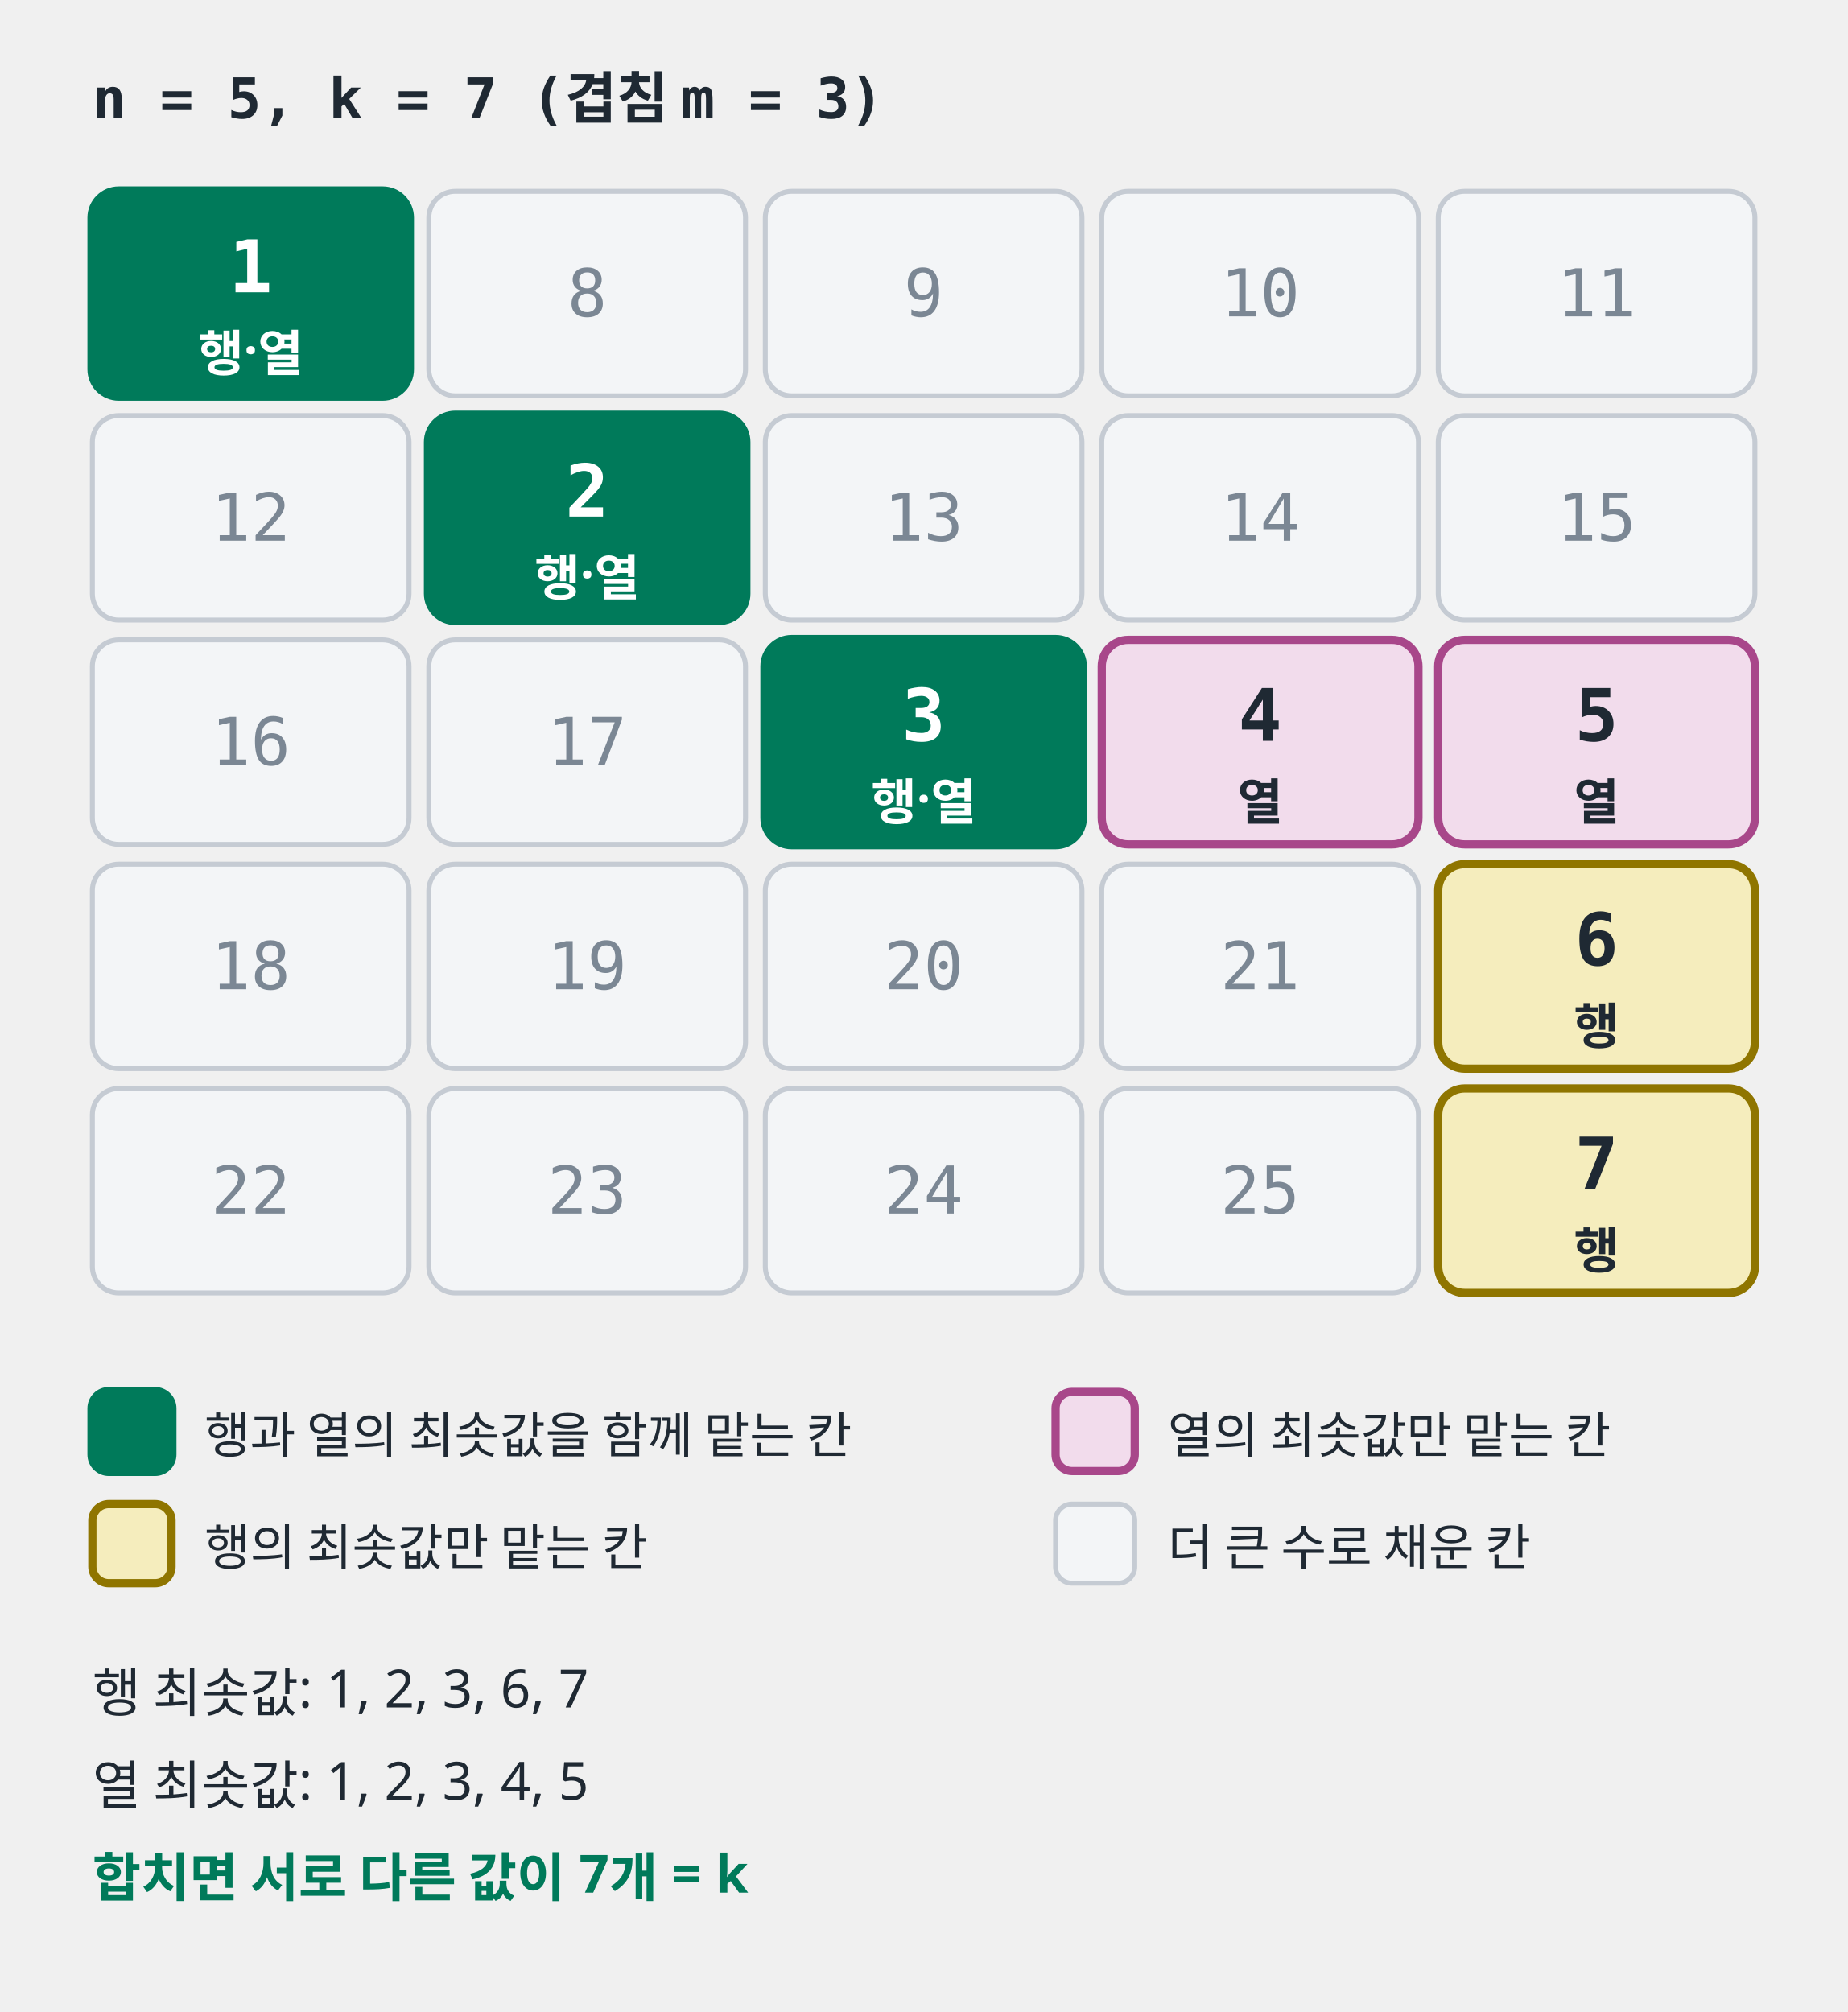
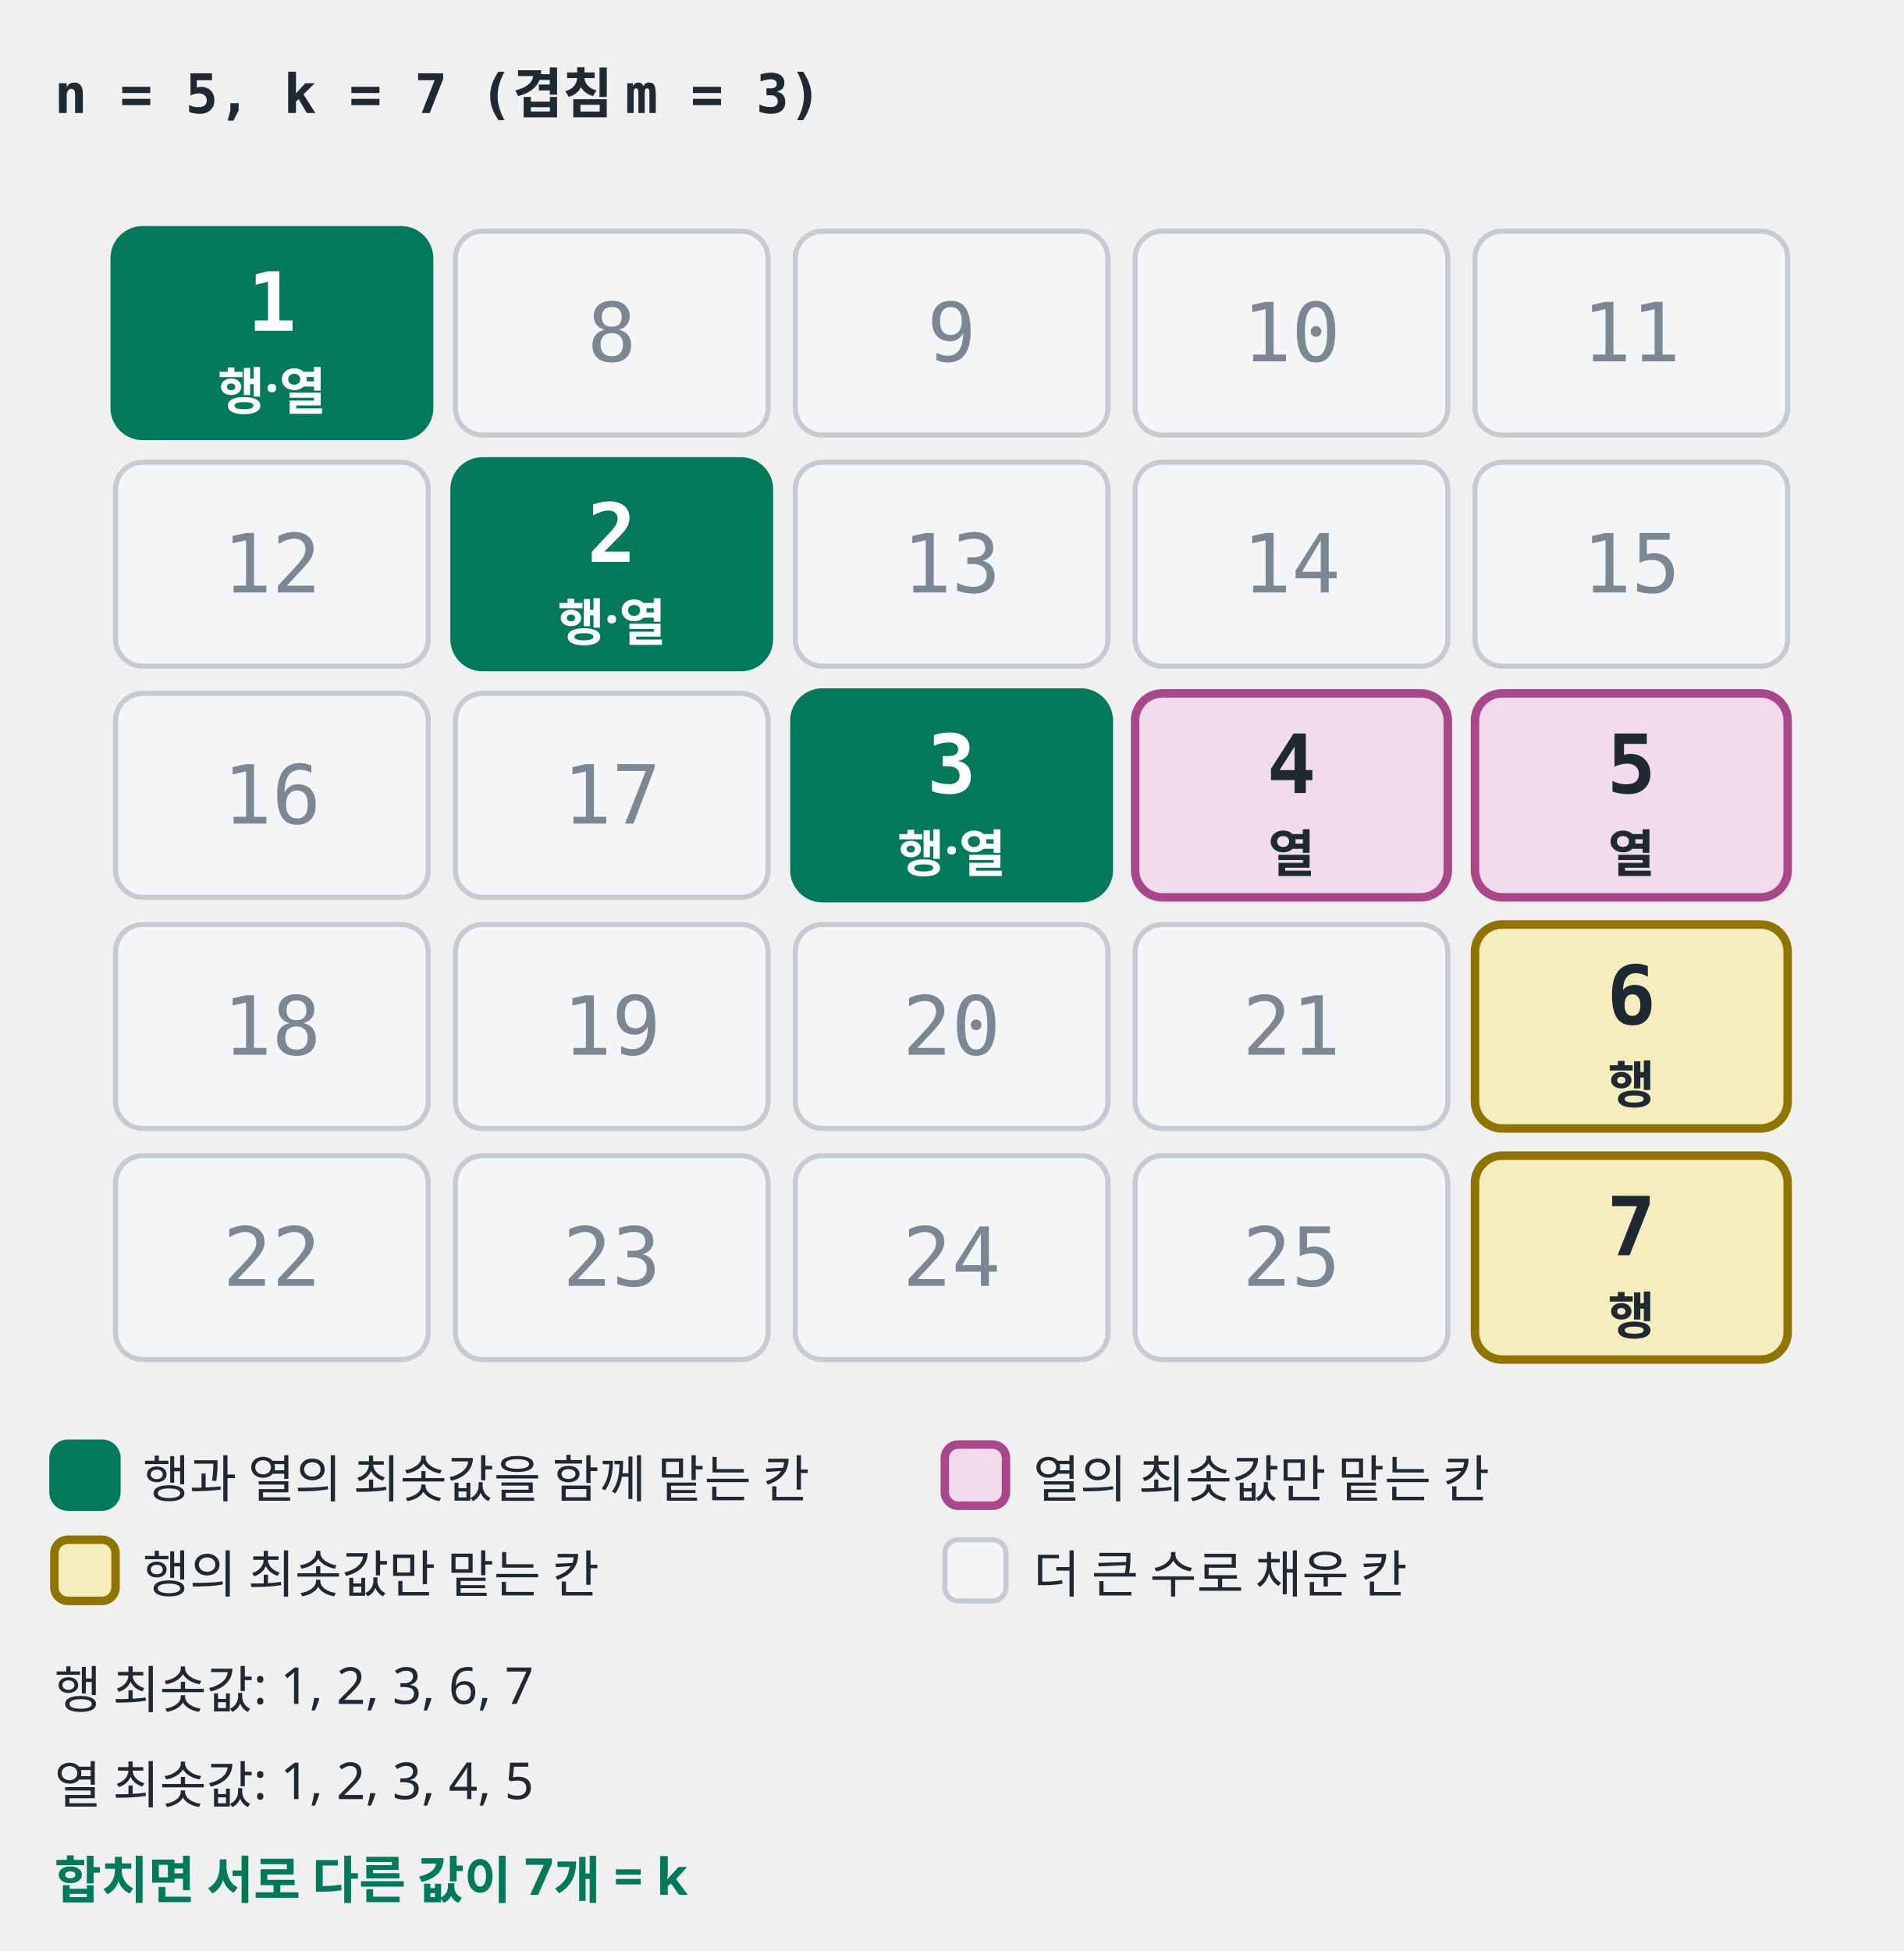
- <svg xmlns="http://www.w3.org/2000/svg" viewBox="0 0 560 610" width="560" height="610" font-family="Pretendard, 'Apple SD Gothic Neo', 'Noto Sans KR', system-ui, sans-serif">
-   <text x="28" y="26" fill="#1f2933" font-size="17" font-weight="700" text-anchor="start" font-family="ui-monospace, SFMono-Regular, Menlo, Consolas, monospace" dominant-baseline="central">n = 5, k = 7  (겹침 m = 3)</text>
-   <rect x="28" y="58" width="96" height="62" rx="8" fill="#007a5a" stroke="#007a5a" stroke-width="3" />
-   <text x="76.0" y="81.0" fill="#ffffff" font-size="22" font-weight="700" text-anchor="middle" font-family="ui-monospace, SFMono-Regular, Menlo, Consolas, monospace" dominant-baseline="central">1</text>
-   <text x="76.0" y="106.0" fill="#ffffff" font-size="15" font-weight="600" text-anchor="middle" font-family="Pretendard, 'Apple SD Gothic Neo', 'Noto Sans KR', system-ui, sans-serif" dominant-baseline="central">행·열</text>
-   <rect x="130" y="58" width="96" height="62" rx="8" fill="#f3f5f7" stroke="#c5cbd3" stroke-width="1.5" />
-   <text x="178.0" y="89.0" fill="#7b8794" font-size="20" font-weight="500" text-anchor="middle" font-family="ui-monospace, SFMono-Regular, Menlo, Consolas, monospace" dominant-baseline="central">8</text>
-   <rect x="232" y="58" width="96" height="62" rx="8" fill="#f3f5f7" stroke="#c5cbd3" stroke-width="1.5" />
-   <text x="280.0" y="89.0" fill="#7b8794" font-size="20" font-weight="500" text-anchor="middle" font-family="ui-monospace, SFMono-Regular, Menlo, Consolas, monospace" dominant-baseline="central">9</text>
-   <rect x="334" y="58" width="96" height="62" rx="8" fill="#f3f5f7" stroke="#c5cbd3" stroke-width="1.5" />
-   <text x="382.0" y="89.0" fill="#7b8794" font-size="20" font-weight="500" text-anchor="middle" font-family="ui-monospace, SFMono-Regular, Menlo, Consolas, monospace" dominant-baseline="central">10</text>
-   <rect x="436" y="58" width="96" height="62" rx="8" fill="#f3f5f7" stroke="#c5cbd3" stroke-width="1.5" />
-   <text x="484.0" y="89.0" fill="#7b8794" font-size="20" font-weight="500" text-anchor="middle" font-family="ui-monospace, SFMono-Regular, Menlo, Consolas, monospace" dominant-baseline="central">11</text>
-   <rect x="28" y="126" width="96" height="62" rx="8" fill="#f3f5f7" stroke="#c5cbd3" stroke-width="1.5" />
-   <text x="76.0" y="157.0" fill="#7b8794" font-size="20" font-weight="500" text-anchor="middle" font-family="ui-monospace, SFMono-Regular, Menlo, Consolas, monospace" dominant-baseline="central">12</text>
-   <rect x="130" y="126" width="96" height="62" rx="8" fill="#007a5a" stroke="#007a5a" stroke-width="3" />
-   <text x="178.0" y="149.0" fill="#ffffff" font-size="22" font-weight="700" text-anchor="middle" font-family="ui-monospace, SFMono-Regular, Menlo, Consolas, monospace" dominant-baseline="central">2</text>
-   <text x="178.0" y="174.0" fill="#ffffff" font-size="15" font-weight="600" text-anchor="middle" font-family="Pretendard, 'Apple SD Gothic Neo', 'Noto Sans KR', system-ui, sans-serif" dominant-baseline="central">행·열</text>
-   <rect x="232" y="126" width="96" height="62" rx="8" fill="#f3f5f7" stroke="#c5cbd3" stroke-width="1.5" />
-   <text x="280.0" y="157.0" fill="#7b8794" font-size="20" font-weight="500" text-anchor="middle" font-family="ui-monospace, SFMono-Regular, Menlo, Consolas, monospace" dominant-baseline="central">13</text>
-   <rect x="334" y="126" width="96" height="62" rx="8" fill="#f3f5f7" stroke="#c5cbd3" stroke-width="1.5" />
-   <text x="382.0" y="157.0" fill="#7b8794" font-size="20" font-weight="500" text-anchor="middle" font-family="ui-monospace, SFMono-Regular, Menlo, Consolas, monospace" dominant-baseline="central">14</text>
-   <rect x="436" y="126" width="96" height="62" rx="8" fill="#f3f5f7" stroke="#c5cbd3" stroke-width="1.5" />
-   <text x="484.0" y="157.0" fill="#7b8794" font-size="20" font-weight="500" text-anchor="middle" font-family="ui-monospace, SFMono-Regular, Menlo, Consolas, monospace" dominant-baseline="central">15</text>
-   <rect x="28" y="194" width="96" height="62" rx="8" fill="#f3f5f7" stroke="#c5cbd3" stroke-width="1.5" />
-   <text x="76.0" y="225.0" fill="#7b8794" font-size="20" font-weight="500" text-anchor="middle" font-family="ui-monospace, SFMono-Regular, Menlo, Consolas, monospace" dominant-baseline="central">16</text>
-   <rect x="130" y="194" width="96" height="62" rx="8" fill="#f3f5f7" stroke="#c5cbd3" stroke-width="1.5" />
-   <text x="178.0" y="225.0" fill="#7b8794" font-size="20" font-weight="500" text-anchor="middle" font-family="ui-monospace, SFMono-Regular, Menlo, Consolas, monospace" dominant-baseline="central">17</text>
-   <rect x="232" y="194" width="96" height="62" rx="8" fill="#007a5a" stroke="#007a5a" stroke-width="3" />
-   <text x="280.0" y="217.0" fill="#ffffff" font-size="22" font-weight="700" text-anchor="middle" font-family="ui-monospace, SFMono-Regular, Menlo, Consolas, monospace" dominant-baseline="central">3</text>
-   <text x="280.0" y="242.0" fill="#ffffff" font-size="15" font-weight="600" text-anchor="middle" font-family="Pretendard, 'Apple SD Gothic Neo', 'Noto Sans KR', system-ui, sans-serif" dominant-baseline="central">행·열</text>
-   <rect x="334" y="194" width="96" height="62" rx="8" fill="#f2dcec" stroke="#a8478a" stroke-width="2.5" />
-   <text x="382.0" y="217.0" fill="#1f2933" font-size="22" font-weight="700" text-anchor="middle" font-family="ui-monospace, SFMono-Regular, Menlo, Consolas, monospace" dominant-baseline="central">4</text>
-   <text x="382.0" y="242.0" fill="#1f2933" font-size="15" font-weight="600" text-anchor="middle" font-family="Pretendard, 'Apple SD Gothic Neo', 'Noto Sans KR', system-ui, sans-serif" dominant-baseline="central">열</text>
-   <rect x="436" y="194" width="96" height="62" rx="8" fill="#f2dcec" stroke="#a8478a" stroke-width="2.5" />
-   <text x="484.0" y="217.0" fill="#1f2933" font-size="22" font-weight="700" text-anchor="middle" font-family="ui-monospace, SFMono-Regular, Menlo, Consolas, monospace" dominant-baseline="central">5</text>
-   <text x="484.0" y="242.0" fill="#1f2933" font-size="15" font-weight="600" text-anchor="middle" font-family="Pretendard, 'Apple SD Gothic Neo', 'Noto Sans KR', system-ui, sans-serif" dominant-baseline="central">열</text>
-   <rect x="28" y="262" width="96" height="62" rx="8" fill="#f3f5f7" stroke="#c5cbd3" stroke-width="1.5" />
-   <text x="76.0" y="293.0" fill="#7b8794" font-size="20" font-weight="500" text-anchor="middle" font-family="ui-monospace, SFMono-Regular, Menlo, Consolas, monospace" dominant-baseline="central">18</text>
-   <rect x="130" y="262" width="96" height="62" rx="8" fill="#f3f5f7" stroke="#c5cbd3" stroke-width="1.5" />
-   <text x="178.0" y="293.0" fill="#7b8794" font-size="20" font-weight="500" text-anchor="middle" font-family="ui-monospace, SFMono-Regular, Menlo, Consolas, monospace" dominant-baseline="central">19</text>
-   <rect x="232" y="262" width="96" height="62" rx="8" fill="#f3f5f7" stroke="#c5cbd3" stroke-width="1.5" />
-   <text x="280.0" y="293.0" fill="#7b8794" font-size="20" font-weight="500" text-anchor="middle" font-family="ui-monospace, SFMono-Regular, Menlo, Consolas, monospace" dominant-baseline="central">20</text>
-   <rect x="334" y="262" width="96" height="62" rx="8" fill="#f3f5f7" stroke="#c5cbd3" stroke-width="1.5" />
-   <text x="382.0" y="293.0" fill="#7b8794" font-size="20" font-weight="500" text-anchor="middle" font-family="ui-monospace, SFMono-Regular, Menlo, Consolas, monospace" dominant-baseline="central">21</text>
-   <rect x="436" y="262" width="96" height="62" rx="8" fill="#f5edbd" stroke="#8f7500" stroke-width="2.5" />
-   <text x="484.0" y="285.0" fill="#1f2933" font-size="22" font-weight="700" text-anchor="middle" font-family="ui-monospace, SFMono-Regular, Menlo, Consolas, monospace" dominant-baseline="central">6</text>
-   <text x="484.0" y="310.0" fill="#1f2933" font-size="15" font-weight="600" text-anchor="middle" font-family="Pretendard, 'Apple SD Gothic Neo', 'Noto Sans KR', system-ui, sans-serif" dominant-baseline="central">행</text>
-   <rect x="28" y="330" width="96" height="62" rx="8" fill="#f3f5f7" stroke="#c5cbd3" stroke-width="1.5" />
-   <text x="76.0" y="361.0" fill="#7b8794" font-size="20" font-weight="500" text-anchor="middle" font-family="ui-monospace, SFMono-Regular, Menlo, Consolas, monospace" dominant-baseline="central">22</text>
-   <rect x="130" y="330" width="96" height="62" rx="8" fill="#f3f5f7" stroke="#c5cbd3" stroke-width="1.5" />
-   <text x="178.0" y="361.0" fill="#7b8794" font-size="20" font-weight="500" text-anchor="middle" font-family="ui-monospace, SFMono-Regular, Menlo, Consolas, monospace" dominant-baseline="central">23</text>
-   <rect x="232" y="330" width="96" height="62" rx="8" fill="#f3f5f7" stroke="#c5cbd3" stroke-width="1.5" />
-   <text x="280.0" y="361.0" fill="#7b8794" font-size="20" font-weight="500" text-anchor="middle" font-family="ui-monospace, SFMono-Regular, Menlo, Consolas, monospace" dominant-baseline="central">24</text>
-   <rect x="334" y="330" width="96" height="62" rx="8" fill="#f3f5f7" stroke="#c5cbd3" stroke-width="1.5" />
-   <text x="382.0" y="361.0" fill="#7b8794" font-size="20" font-weight="500" text-anchor="middle" font-family="ui-monospace, SFMono-Regular, Menlo, Consolas, monospace" dominant-baseline="central">25</text>
-   <rect x="436" y="330" width="96" height="62" rx="8" fill="#f5edbd" stroke="#8f7500" stroke-width="2.5" />
-   <text x="484.0" y="353.0" fill="#1f2933" font-size="22" font-weight="700" text-anchor="middle" font-family="ui-monospace, SFMono-Regular, Menlo, Consolas, monospace" dominant-baseline="central">7</text>
-   <text x="484.0" y="378.0" fill="#1f2933" font-size="15" font-weight="600" text-anchor="middle" font-family="Pretendard, 'Apple SD Gothic Neo', 'Noto Sans KR', system-ui, sans-serif" dominant-baseline="central">행</text>
-   <rect x="28" y="422" width="24" height="24" rx="5" fill="#007a5a" stroke="#007a5a" stroke-width="3" />
-   <text x="62" y="434" fill="#1f2933" font-size="15" font-weight="500" text-anchor="start" font-family="Pretendard, 'Apple SD Gothic Neo', 'Noto Sans KR', system-ui, sans-serif" dominant-baseline="central">행과 열의 최솟값을 함께 맡는 칸</text>
-   <rect x="320" y="422" width="24" height="24" rx="5" fill="#f2dcec" stroke="#a8478a" stroke-width="2.5" />
-   <text x="354" y="434" fill="#1f2933" font-size="15" font-weight="500" text-anchor="start" font-family="Pretendard, 'Apple SD Gothic Neo', 'Noto Sans KR', system-ui, sans-serif" dominant-baseline="central">열의 최솟값만 맡는 칸</text>
-   <rect x="28" y="456" width="24" height="24" rx="5" fill="#f5edbd" stroke="#8f7500" stroke-width="2.5" />
-   <text x="62" y="468" fill="#1f2933" font-size="15" font-weight="500" text-anchor="start" font-family="Pretendard, 'Apple SD Gothic Neo', 'Noto Sans KR', system-ui, sans-serif" dominant-baseline="central">행의 최솟값만 맡는 칸</text>
-   <rect x="320" y="456" width="24" height="24" rx="5" fill="#f3f5f7" stroke="#c5cbd3" stroke-width="1.5" />
-   <text x="354" y="468" fill="#1f2933" font-size="15" font-weight="500" text-anchor="start" font-family="Pretendard, 'Apple SD Gothic Neo', 'Noto Sans KR', system-ui, sans-serif" dominant-baseline="central">더 큰 수로 채운 칸</text>
-   <text x="28" y="512" fill="#1f2933" font-size="16" font-weight="500" text-anchor="start" font-family="Pretendard, 'Apple SD Gothic Neo', 'Noto Sans KR', system-ui, sans-serif" dominant-baseline="central">행 최솟값: 1, 2, 3, 6, 7</text>
-   <text x="28" y="540" fill="#1f2933" font-size="16" font-weight="500" text-anchor="start" font-family="Pretendard, 'Apple SD Gothic Neo', 'Noto Sans KR', system-ui, sans-serif" dominant-baseline="central">열 최솟값: 1, 2, 3, 4, 5</text>
-   <text x="28" y="568" fill="#007a5a" font-size="16" font-weight="700" text-anchor="start" font-family="Pretendard, 'Apple SD Gothic Neo', 'Noto Sans KR', system-ui, sans-serif" dominant-baseline="central">합치면 서로 다른 값이 7개 = k</text>
+ <svg xmlns="http://www.w3.org/2000/svg" viewBox="0 0 560 574" width="560" height="574" font-family="Pretendard, 'Apple SD Gothic Neo', 'Noto Sans KR', system-ui, sans-serif">
+   <text x="16" y="24" fill="#1f2933" font-size="16" font-weight="700" text-anchor="start" font-family="ui-monospace, SFMono-Regular, Menlo, Consolas, monospace" dominant-baseline="central">n = 5, k = 7  (겹침 m = 3)</text>
+   <rect x="34" y="68" width="92" height="60" rx="8" fill="#007a5a" stroke="#007a5a" stroke-width="3" />
+   <text x="80.0" y="89.0" fill="#ffffff" font-size="24" font-weight="700" text-anchor="middle" font-family="ui-monospace, SFMono-Regular, Menlo, Consolas, monospace" dominant-baseline="central">1</text>
+   <text x="80.0" y="114.0" fill="#ffffff" font-size="15" font-weight="600" text-anchor="middle" font-family="Pretendard, 'Apple SD Gothic Neo', 'Noto Sans KR', system-ui, sans-serif" dominant-baseline="central">행·열</text>
+   <rect x="134" y="68" width="92" height="60" rx="8" fill="#f3f5f7" stroke="#c5cbd3" stroke-width="1.5" />
+   <text x="180.0" y="98.0" fill="#7b8794" font-size="24" font-weight="500" text-anchor="middle" font-family="ui-monospace, SFMono-Regular, Menlo, Consolas, monospace" dominant-baseline="central">8</text>
+   <rect x="234" y="68" width="92" height="60" rx="8" fill="#f3f5f7" stroke="#c5cbd3" stroke-width="1.5" />
+   <text x="280.0" y="98.0" fill="#7b8794" font-size="24" font-weight="500" text-anchor="middle" font-family="ui-monospace, SFMono-Regular, Menlo, Consolas, monospace" dominant-baseline="central">9</text>
+   <rect x="334" y="68" width="92" height="60" rx="8" fill="#f3f5f7" stroke="#c5cbd3" stroke-width="1.5" />
+   <text x="380.0" y="98.0" fill="#7b8794" font-size="24" font-weight="500" text-anchor="middle" font-family="ui-monospace, SFMono-Regular, Menlo, Consolas, monospace" dominant-baseline="central">10</text>
+   <rect x="434" y="68" width="92" height="60" rx="8" fill="#f3f5f7" stroke="#c5cbd3" stroke-width="1.5" />
+   <text x="480.0" y="98.0" fill="#7b8794" font-size="24" font-weight="500" text-anchor="middle" font-family="ui-monospace, SFMono-Regular, Menlo, Consolas, monospace" dominant-baseline="central">11</text>
+   <rect x="34" y="136" width="92" height="60" rx="8" fill="#f3f5f7" stroke="#c5cbd3" stroke-width="1.5" />
+   <text x="80.0" y="166.0" fill="#7b8794" font-size="24" font-weight="500" text-anchor="middle" font-family="ui-monospace, SFMono-Regular, Menlo, Consolas, monospace" dominant-baseline="central">12</text>
+   <rect x="134" y="136" width="92" height="60" rx="8" fill="#007a5a" stroke="#007a5a" stroke-width="3" />
+   <text x="180.0" y="157.0" fill="#ffffff" font-size="24" font-weight="700" text-anchor="middle" font-family="ui-monospace, SFMono-Regular, Menlo, Consolas, monospace" dominant-baseline="central">2</text>
+   <text x="180.0" y="182.0" fill="#ffffff" font-size="15" font-weight="600" text-anchor="middle" font-family="Pretendard, 'Apple SD Gothic Neo', 'Noto Sans KR', system-ui, sans-serif" dominant-baseline="central">행·열</text>
+   <rect x="234" y="136" width="92" height="60" rx="8" fill="#f3f5f7" stroke="#c5cbd3" stroke-width="1.5" />
+   <text x="280.0" y="166.0" fill="#7b8794" font-size="24" font-weight="500" text-anchor="middle" font-family="ui-monospace, SFMono-Regular, Menlo, Consolas, monospace" dominant-baseline="central">13</text>
+   <rect x="334" y="136" width="92" height="60" rx="8" fill="#f3f5f7" stroke="#c5cbd3" stroke-width="1.5" />
+   <text x="380.0" y="166.0" fill="#7b8794" font-size="24" font-weight="500" text-anchor="middle" font-family="ui-monospace, SFMono-Regular, Menlo, Consolas, monospace" dominant-baseline="central">14</text>
+   <rect x="434" y="136" width="92" height="60" rx="8" fill="#f3f5f7" stroke="#c5cbd3" stroke-width="1.5" />
+   <text x="480.0" y="166.0" fill="#7b8794" font-size="24" font-weight="500" text-anchor="middle" font-family="ui-monospace, SFMono-Regular, Menlo, Consolas, monospace" dominant-baseline="central">15</text>
+   <rect x="34" y="204" width="92" height="60" rx="8" fill="#f3f5f7" stroke="#c5cbd3" stroke-width="1.5" />
+   <text x="80.0" y="234.0" fill="#7b8794" font-size="24" font-weight="500" text-anchor="middle" font-family="ui-monospace, SFMono-Regular, Menlo, Consolas, monospace" dominant-baseline="central">16</text>
+   <rect x="134" y="204" width="92" height="60" rx="8" fill="#f3f5f7" stroke="#c5cbd3" stroke-width="1.5" />
+   <text x="180.0" y="234.0" fill="#7b8794" font-size="24" font-weight="500" text-anchor="middle" font-family="ui-monospace, SFMono-Regular, Menlo, Consolas, monospace" dominant-baseline="central">17</text>
+   <rect x="234" y="204" width="92" height="60" rx="8" fill="#007a5a" stroke="#007a5a" stroke-width="3" />
+   <text x="280.0" y="225.0" fill="#ffffff" font-size="24" font-weight="700" text-anchor="middle" font-family="ui-monospace, SFMono-Regular, Menlo, Consolas, monospace" dominant-baseline="central">3</text>
+   <text x="280.0" y="250.0" fill="#ffffff" font-size="15" font-weight="600" text-anchor="middle" font-family="Pretendard, 'Apple SD Gothic Neo', 'Noto Sans KR', system-ui, sans-serif" dominant-baseline="central">행·열</text>
+   <rect x="334" y="204" width="92" height="60" rx="8" fill="#f2dcec" stroke="#a8478a" stroke-width="2.5" />
+   <text x="380.0" y="225.0" fill="#1f2933" font-size="24" font-weight="700" text-anchor="middle" font-family="ui-monospace, SFMono-Regular, Menlo, Consolas, monospace" dominant-baseline="central">4</text>
+   <text x="380.0" y="250.0" fill="#1f2933" font-size="15" font-weight="600" text-anchor="middle" font-family="Pretendard, 'Apple SD Gothic Neo', 'Noto Sans KR', system-ui, sans-serif" dominant-baseline="central">열</text>
+   <rect x="434" y="204" width="92" height="60" rx="8" fill="#f2dcec" stroke="#a8478a" stroke-width="2.5" />
+   <text x="480.0" y="225.0" fill="#1f2933" font-size="24" font-weight="700" text-anchor="middle" font-family="ui-monospace, SFMono-Regular, Menlo, Consolas, monospace" dominant-baseline="central">5</text>
+   <text x="480.0" y="250.0" fill="#1f2933" font-size="15" font-weight="600" text-anchor="middle" font-family="Pretendard, 'Apple SD Gothic Neo', 'Noto Sans KR', system-ui, sans-serif" dominant-baseline="central">열</text>
+   <rect x="34" y="272" width="92" height="60" rx="8" fill="#f3f5f7" stroke="#c5cbd3" stroke-width="1.5" />
+   <text x="80.0" y="302.0" fill="#7b8794" font-size="24" font-weight="500" text-anchor="middle" font-family="ui-monospace, SFMono-Regular, Menlo, Consolas, monospace" dominant-baseline="central">18</text>
+   <rect x="134" y="272" width="92" height="60" rx="8" fill="#f3f5f7" stroke="#c5cbd3" stroke-width="1.5" />
+   <text x="180.0" y="302.0" fill="#7b8794" font-size="24" font-weight="500" text-anchor="middle" font-family="ui-monospace, SFMono-Regular, Menlo, Consolas, monospace" dominant-baseline="central">19</text>
+   <rect x="234" y="272" width="92" height="60" rx="8" fill="#f3f5f7" stroke="#c5cbd3" stroke-width="1.5" />
+   <text x="280.0" y="302.0" fill="#7b8794" font-size="24" font-weight="500" text-anchor="middle" font-family="ui-monospace, SFMono-Regular, Menlo, Consolas, monospace" dominant-baseline="central">20</text>
+   <rect x="334" y="272" width="92" height="60" rx="8" fill="#f3f5f7" stroke="#c5cbd3" stroke-width="1.5" />
+   <text x="380.0" y="302.0" fill="#7b8794" font-size="24" font-weight="500" text-anchor="middle" font-family="ui-monospace, SFMono-Regular, Menlo, Consolas, monospace" dominant-baseline="central">21</text>
+   <rect x="434" y="272" width="92" height="60" rx="8" fill="#f5edbd" stroke="#8f7500" stroke-width="2.5" />
+   <text x="480.0" y="293.0" fill="#1f2933" font-size="24" font-weight="700" text-anchor="middle" font-family="ui-monospace, SFMono-Regular, Menlo, Consolas, monospace" dominant-baseline="central">6</text>
+   <text x="480.0" y="318.0" fill="#1f2933" font-size="15" font-weight="600" text-anchor="middle" font-family="Pretendard, 'Apple SD Gothic Neo', 'Noto Sans KR', system-ui, sans-serif" dominant-baseline="central">행</text>
+   <rect x="34" y="340" width="92" height="60" rx="8" fill="#f3f5f7" stroke="#c5cbd3" stroke-width="1.5" />
+   <text x="80.0" y="370.0" fill="#7b8794" font-size="24" font-weight="500" text-anchor="middle" font-family="ui-monospace, SFMono-Regular, Menlo, Consolas, monospace" dominant-baseline="central">22</text>
+   <rect x="134" y="340" width="92" height="60" rx="8" fill="#f3f5f7" stroke="#c5cbd3" stroke-width="1.5" />
+   <text x="180.0" y="370.0" fill="#7b8794" font-size="24" font-weight="500" text-anchor="middle" font-family="ui-monospace, SFMono-Regular, Menlo, Consolas, monospace" dominant-baseline="central">23</text>
+   <rect x="234" y="340" width="92" height="60" rx="8" fill="#f3f5f7" stroke="#c5cbd3" stroke-width="1.5" />
+   <text x="280.0" y="370.0" fill="#7b8794" font-size="24" font-weight="500" text-anchor="middle" font-family="ui-monospace, SFMono-Regular, Menlo, Consolas, monospace" dominant-baseline="central">24</text>
+   <rect x="334" y="340" width="92" height="60" rx="8" fill="#f3f5f7" stroke="#c5cbd3" stroke-width="1.5" />
+   <text x="380.0" y="370.0" fill="#7b8794" font-size="24" font-weight="500" text-anchor="middle" font-family="ui-monospace, SFMono-Regular, Menlo, Consolas, monospace" dominant-baseline="central">25</text>
+   <rect x="434" y="340" width="92" height="60" rx="8" fill="#f5edbd" stroke="#8f7500" stroke-width="2.5" />
+   <text x="480.0" y="361.0" fill="#1f2933" font-size="24" font-weight="700" text-anchor="middle" font-family="ui-monospace, SFMono-Regular, Menlo, Consolas, monospace" dominant-baseline="central">7</text>
+   <text x="480.0" y="386.0" fill="#1f2933" font-size="15" font-weight="600" text-anchor="middle" font-family="Pretendard, 'Apple SD Gothic Neo', 'Noto Sans KR', system-ui, sans-serif" dominant-baseline="central">행</text>
+   <rect x="16" y="425" width="18" height="18" rx="4" fill="#007a5a" stroke="#007a5a" stroke-width="3" />
+   <text x="42" y="434" fill="#1f2933" font-size="15" font-weight="500" text-anchor="start" font-family="Pretendard, 'Apple SD Gothic Neo', 'Noto Sans KR', system-ui, sans-serif" dominant-baseline="central">행과 열의 최솟값을 함께 맡는 칸</text>
+   <rect x="278" y="425" width="18" height="18" rx="4" fill="#f2dcec" stroke="#a8478a" stroke-width="2.5" />
+   <text x="304" y="434" fill="#1f2933" font-size="15" font-weight="500" text-anchor="start" font-family="Pretendard, 'Apple SD Gothic Neo', 'Noto Sans KR', system-ui, sans-serif" dominant-baseline="central">열의 최솟값만 맡는 칸</text>
+   <rect x="16" y="453" width="18" height="18" rx="4" fill="#f5edbd" stroke="#8f7500" stroke-width="2.5" />
+   <text x="42" y="462" fill="#1f2933" font-size="15" font-weight="500" text-anchor="start" font-family="Pretendard, 'Apple SD Gothic Neo', 'Noto Sans KR', system-ui, sans-serif" dominant-baseline="central">행의 최솟값만 맡는 칸</text>
+   <rect x="278" y="453" width="18" height="18" rx="4" fill="#f3f5f7" stroke="#c5cbd3" stroke-width="1.5" />
+   <text x="304" y="462" fill="#1f2933" font-size="15" font-weight="500" text-anchor="start" font-family="Pretendard, 'Apple SD Gothic Neo', 'Noto Sans KR', system-ui, sans-serif" dominant-baseline="central">더 큰 수로 채운 칸</text>
+   <text x="16" y="496" fill="#1f2933" font-size="15" font-weight="500" text-anchor="start" font-family="Pretendard, 'Apple SD Gothic Neo', 'Noto Sans KR', system-ui, sans-serif" dominant-baseline="central">행 최솟값: 1, 2, 3, 6, 7</text>
+   <text x="16" y="524" fill="#1f2933" font-size="15" font-weight="500" text-anchor="start" font-family="Pretendard, 'Apple SD Gothic Neo', 'Noto Sans KR', system-ui, sans-serif" dominant-baseline="central">열 최솟값: 1, 2, 3, 4, 5</text>
+   <text x="16" y="552" fill="#007a5a" font-size="15" font-weight="700" text-anchor="start" font-family="Pretendard, 'Apple SD Gothic Neo', 'Noto Sans KR', system-ui, sans-serif" dominant-baseline="central">합치면 서로 다른 값이 7개 = k</text>
</svg>
